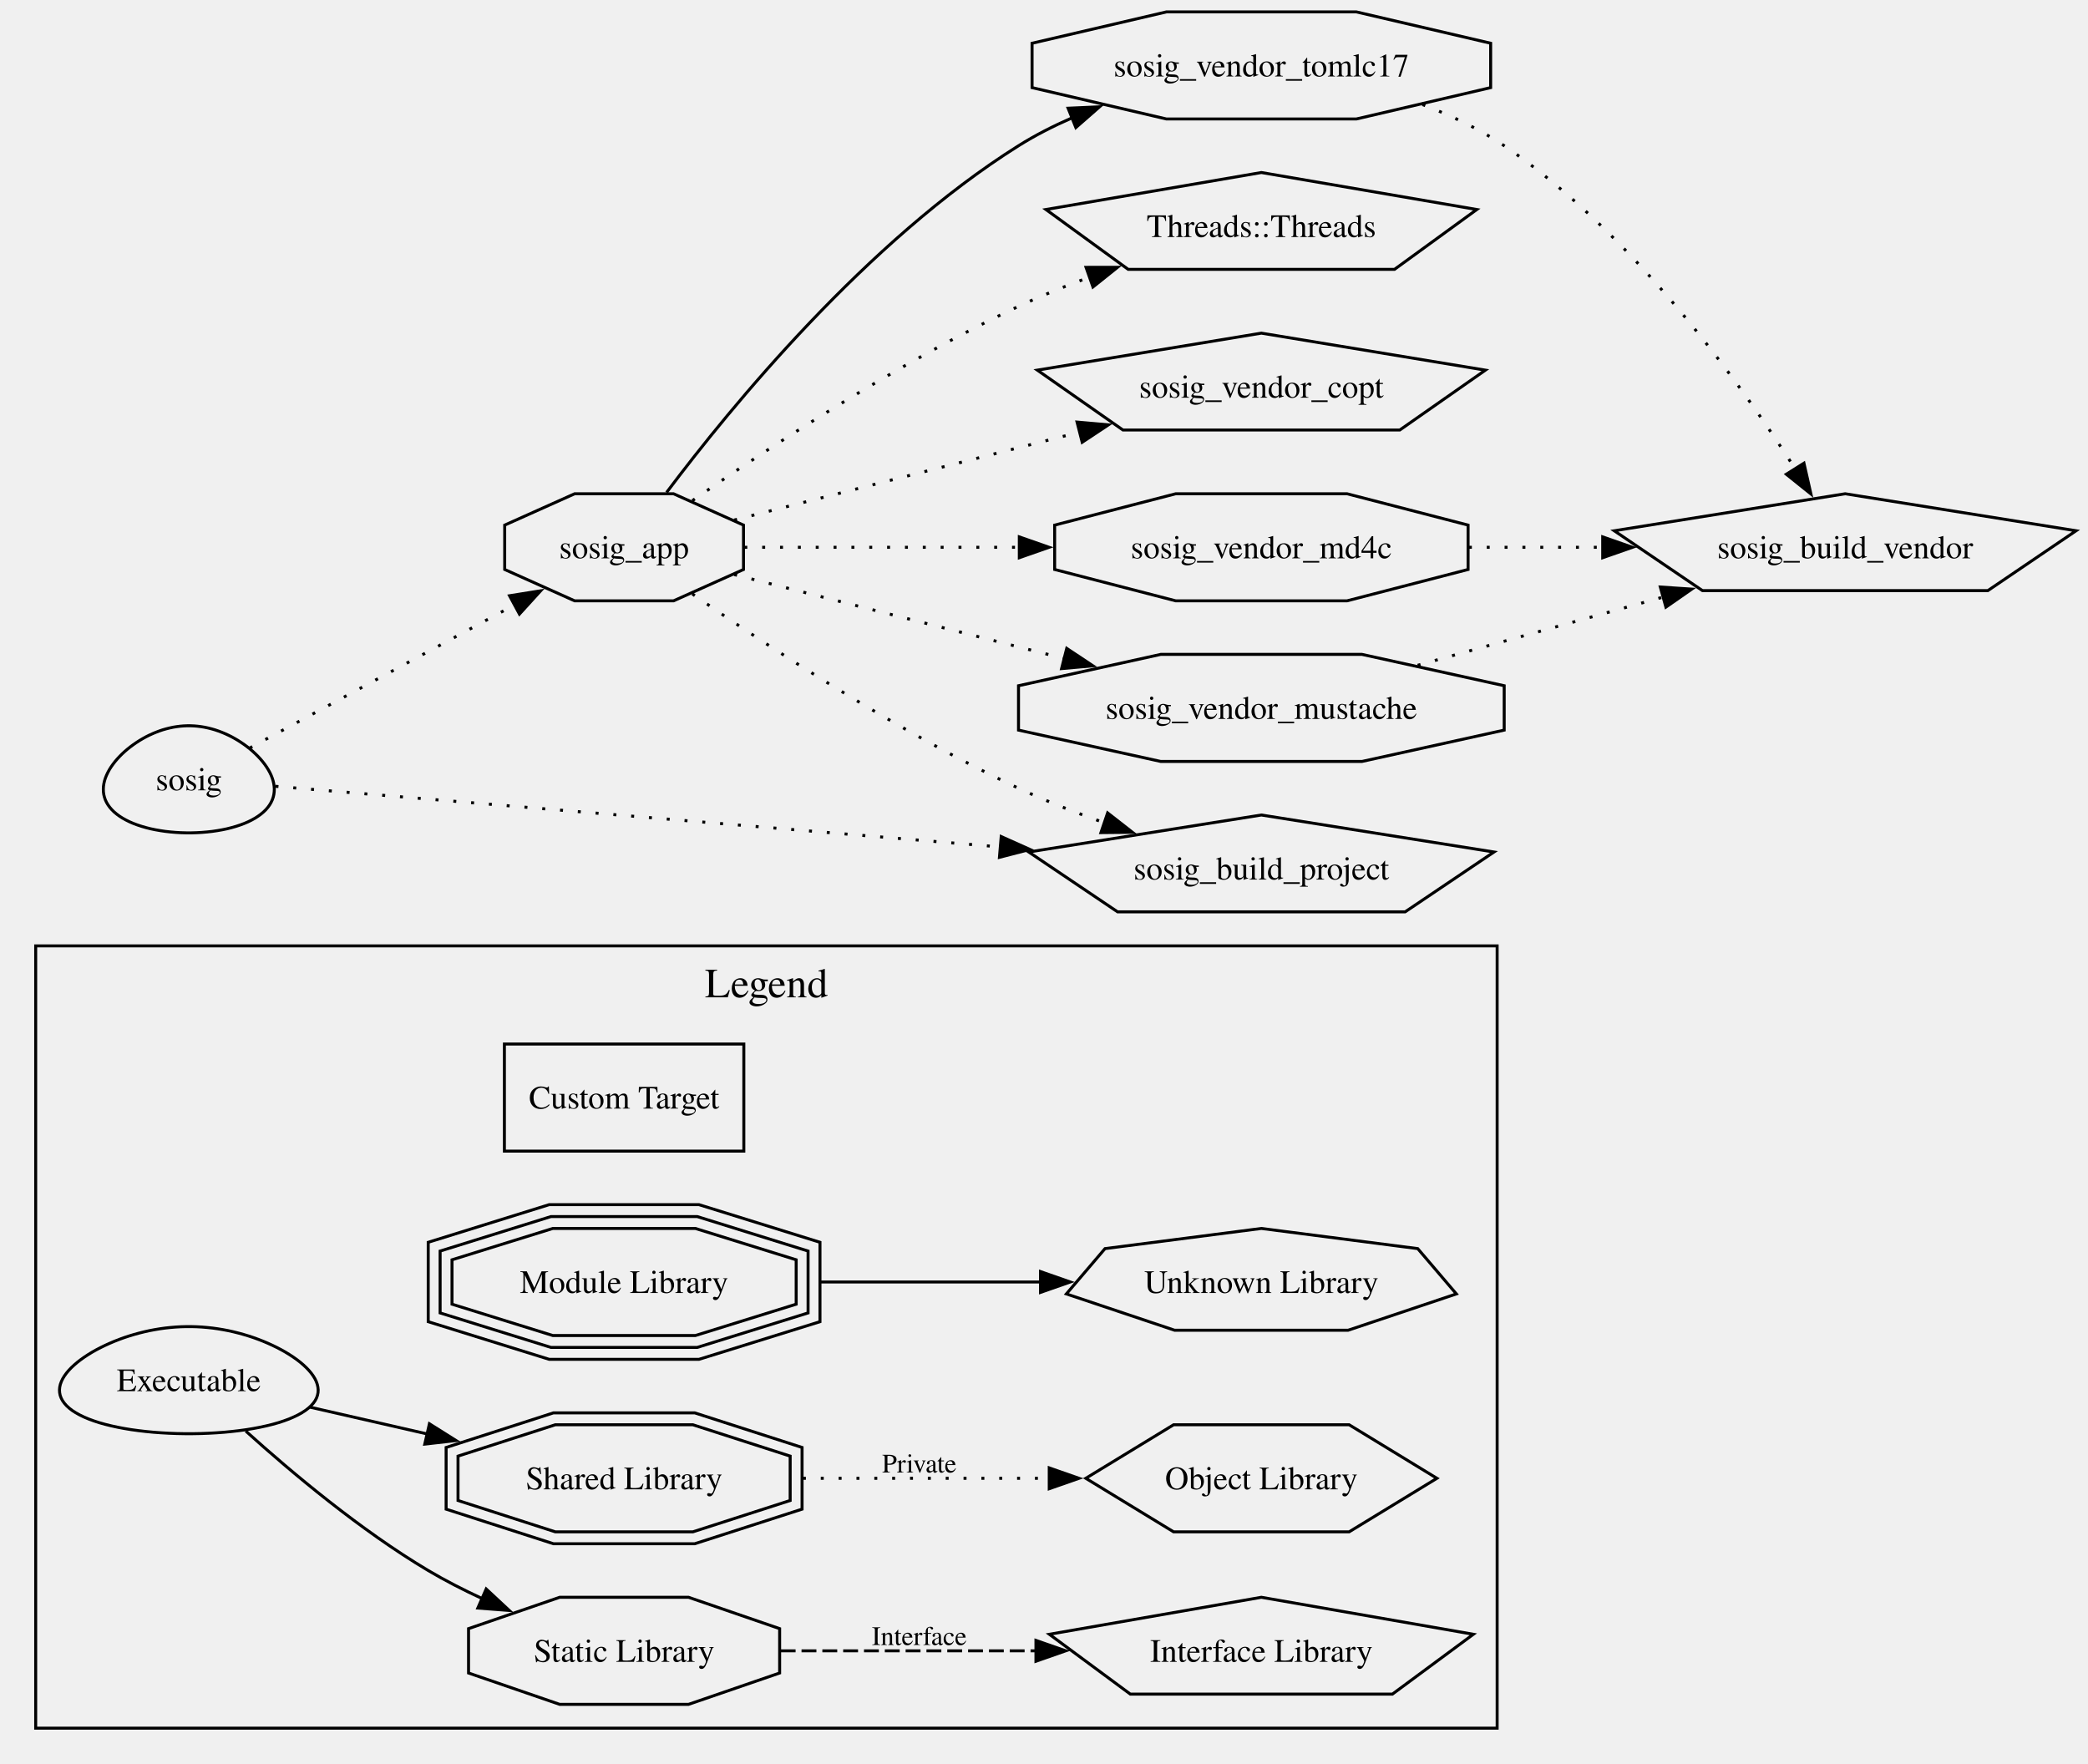
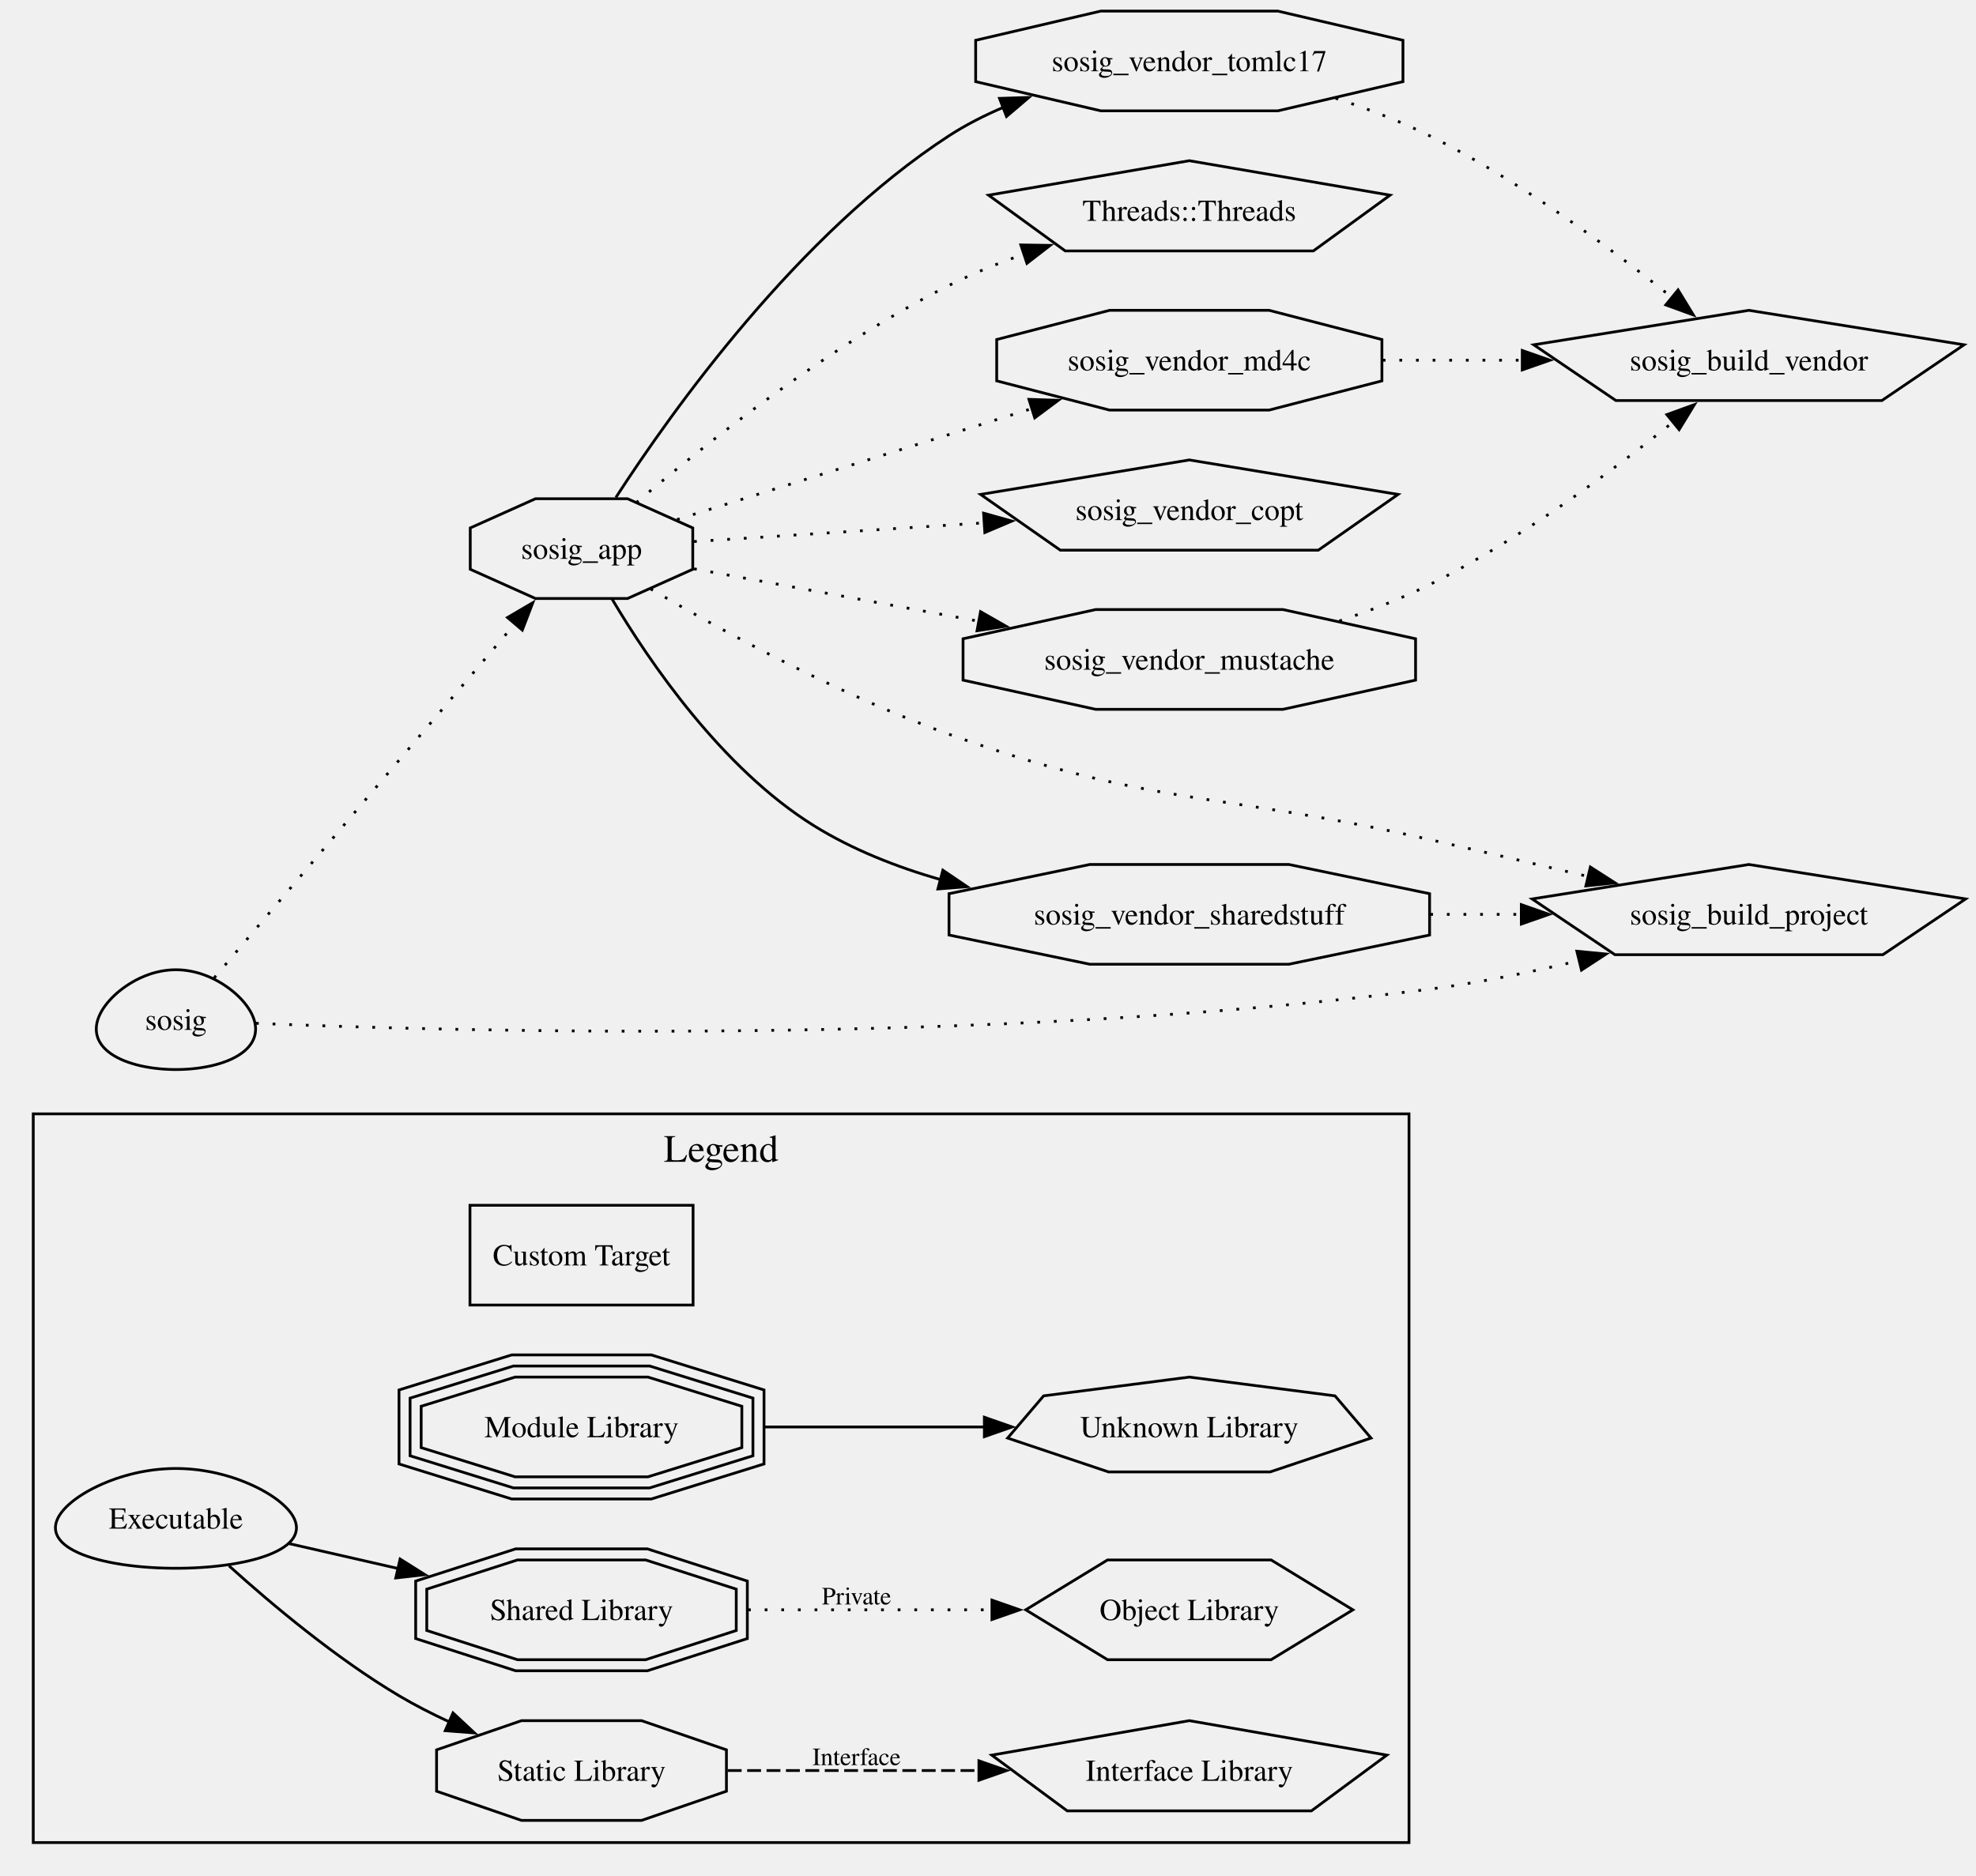
- <svg xmlns="http://www.w3.org/2000/svg" width="702pt" height="593pt" viewBox="0.00 0.00 702.00 593.00">
+ <svg xmlns="http://www.w3.org/2000/svg" width="713pt" height="677pt" viewBox="0.00 0.00 713.00 677.00">
  <style>
.graph &gt; polygon {
  fill: transparent;
}

@media (prefers-color-scheme: dark) {
  text {
    fill: white;
  }

  .cluster polygon,
  .edge path,
  .edge polyline,
  .node ellipse,
  .node path,
  .node polygon {
    stroke: white;
  }

  .edge polygon {
    fill: white;
    stroke: white;
  }
}
</style>
-   <g id="graph0" class="graph" transform="scale(1 1) rotate(0) translate(4 589)">
+   <g id="graph0" class="graph" transform="scale(1 1) rotate(0) translate(4 673)">
    <g id="clust1" class="cluster">
-       <polygon fill="none" stroke="black" points="8,-8 8,-271 499.35,-271 499.35,-8 8,-8" />
-       <text xml:space="preserve" text-anchor="middle" x="253.68" y="-253.7" font-family="Times,serif" font-size="14.00">Legend</text>
+       <polygon fill="none" stroke="black" points="8,-8 8,-271 504.41,-271 504.41,-8 8,-8" />
+       <text xml:space="preserve" text-anchor="middle" x="256.21" y="-253.7" font-family="Times,serif" font-size="14.00">Legend</text>
    </g>
    <g id="node1" class="node">
      <polygon fill="none" stroke="black" points="63.51,-107.05 66.17,-107.15 68.81,-107.3 71.41,-107.49 73.95,-107.74 76.45,-108.03 78.87,-108.36 81.21,-108.75 83.47,-109.18 85.63,-109.65 87.68,-110.16 89.63,-110.71 91.46,-111.31 93.17,-111.94 94.74,-112.61 96.19,-113.31 97.5,-114.04 98.67,-114.8 99.7,-115.59 100.59,-116.41 101.34,-117.25 101.95,-118.11 102.41,-118.99 102.73,-119.89 102.92,-120.8 102.97,-121.72 102.88,-122.65 102.67,-123.59 102.34,-124.53 101.89,-125.47 101.32,-126.41 100.64,-127.35 99.86,-128.28 98.98,-129.2 98.01,-130.11 96.95,-131.01 95.82,-131.89 94.6,-132.75 93.32,-133.59 91.98,-134.41 90.58,-135.2 89.13,-135.96 87.63,-136.69 86.09,-137.39 84.51,-138.06 82.9,-138.69 81.26,-139.29 79.59,-139.84 77.9,-140.35 76.2,-140.82 74.47,-141.25 72.74,-141.64 70.99,-141.97 69.23,-142.26 67.47,-142.51 65.7,-142.7 63.93,-142.85 62.15,-142.95 60.37,-143 58.59,-143 56.82,-142.95 55.04,-142.85 53.26,-142.7 51.5,-142.51 49.73,-142.26 47.98,-141.97 46.23,-141.64 44.49,-141.25 42.77,-140.82 41.06,-140.35 39.38,-139.84 37.71,-139.29 36.07,-138.69 34.46,-138.06 32.88,-137.39 31.34,-136.69 29.84,-135.96 28.38,-135.2 26.98,-134.41 25.64,-133.59 24.36,-132.75 23.15,-131.89 22.01,-131.01 20.96,-130.11 19.98,-129.2 19.11,-128.28 18.33,-127.35 17.65,-126.41 17.08,-125.47 16.63,-124.53 16.29,-123.59 16.08,-122.65 16,-121.72 16.05,-120.8 16.23,-119.89 16.56,-118.99 17.02,-118.11 17.63,-117.25 18.37,-116.41 19.26,-115.59 20.29,-114.8 21.47,-114.04 22.78,-113.31 24.22,-112.61 25.8,-111.94 27.51,-111.31 29.34,-110.71 31.28,-110.16 33.34,-109.65 35.5,-109.18 37.76,-108.75 40.1,-108.36 42.52,-108.03 45.01,-107.74 47.56,-107.49 50.16,-107.3 52.8,-107.15 55.46,-107.05 58.14,-107 60.83,-107 63.51,-107.05" />
      <text xml:space="preserve" text-anchor="middle" x="59.48" y="-121.3" font-family="Times,serif" font-size="11.00">Executable</text>
    </g>
    <g id="node2" class="node">
      <polygon fill="none" stroke="black" points="258.12,-26.54 258.12,-41.46 227.49,-52 184.17,-52 153.53,-41.46 153.53,-26.54 184.17,-16 227.49,-16 258.12,-26.54" />
      <text xml:space="preserve" text-anchor="middle" x="205.83" y="-30.3" font-family="Times,serif" font-size="11.00">Static Library</text>
    </g>
    <g id="edge1" class="edge">
      <path fill="none" stroke="black" d="M78.64,-107.87C94.07,-93.95 117.27,-74.49 139.97,-61 145.68,-57.61 151.89,-54.44 158.14,-51.55" />
      <polygon fill="black" stroke="black" points="159.46,-54.79 167.21,-47.57 156.65,-48.38 159.46,-54.79" />
    </g>
    <g id="node3" class="node">
      <polygon fill="none" stroke="black" points="261.66,-84.54 261.66,-99.46 228.95,-110 182.7,-110 149.99,-99.46 149.99,-84.54 182.7,-74 228.95,-74 261.66,-84.54" />
      <polygon fill="none" stroke="black" points="265.66,-81.63 265.66,-102.37 229.58,-114 182.07,-114 145.99,-102.37 145.99,-81.63 182.07,-70 229.58,-70 265.66,-81.63" />
      <text xml:space="preserve" text-anchor="middle" x="205.83" y="-88.3" font-family="Times,serif" font-size="11.00">Shared Library</text>
    </g>
    <g id="edge2" class="edge">
      <path fill="none" stroke="black" d="M100.31,-115.9C112.5,-113.11 126.24,-109.97 139.66,-106.9" />
      <polygon fill="black" stroke="black" points="140.37,-110.33 149.34,-104.69 138.81,-103.5 140.37,-110.33" />
    </g>
    <g id="node4" class="node">
      <polygon fill="none" stroke="black" points="263.68,-150.54 263.68,-165.46 229.79,-176 181.86,-176 147.97,-165.46 147.97,-150.54 181.86,-140 229.79,-140 263.68,-150.54" />
      <polygon fill="none" stroke="black" points="267.68,-147.6 267.68,-168.4 230.4,-180 181.25,-180 143.97,-168.4 143.97,-147.6 181.25,-136 230.4,-136 267.68,-147.6" />
      <polygon fill="none" stroke="black" points="271.68,-144.65 271.68,-171.35 231.01,-184 180.64,-184 139.97,-171.35 139.97,-144.65 180.64,-132 231.01,-132 271.68,-144.65" />
      <text xml:space="preserve" text-anchor="middle" x="205.83" y="-154.3" font-family="Times,serif" font-size="11.00">Module Library</text>
    </g>
    <g id="node8" class="node">
      <polygon fill="none" stroke="black" points="246.08,-238 165.58,-238 165.58,-202 246.08,-202 246.08,-238" />
      <text xml:space="preserve" text-anchor="middle" x="205.83" y="-216.3" font-family="Times,serif" font-size="11.00">Custom Target</text>
    </g>
    <g id="node5" class="node">
-       <polygon fill="none" stroke="black" points="491.35,-39.56 420.08,-52 348.8,-39.56 376.03,-19.44 464.13,-19.44 491.35,-39.56" />
-       <text xml:space="preserve" text-anchor="middle" x="420.08" y="-30.3" font-family="Times,serif" font-size="11.00">Interface Library</text>
+       <polygon fill="none" stroke="black" points="496.41,-39.56 425.14,-52 353.86,-39.56 381.09,-19.44 469.19,-19.44 496.41,-39.56" />
+       <text xml:space="preserve" text-anchor="middle" x="425.14" y="-30.3" font-family="Times,serif" font-size="11.00">Interface Library</text>
    </g>
    <g id="edge4" class="edge">
-       <path fill="none" stroke="black" stroke-dasharray="5,2" d="M258.48,-34C284.37,-34 316.19,-34 344.67,-34" />
-       <polygon fill="black" stroke="black" points="344.29,-37.5 354.29,-34 344.29,-30.5 344.29,-37.5" />
+       <path fill="none" stroke="black" stroke-dasharray="5,2" d="M258.6,-34C285.76,-34 319.53,-34 349.47,-34" />
+       <polygon fill="black" stroke="black" points="349.22,-37.5 359.22,-34 349.22,-30.5 349.22,-37.5" />
      <text xml:space="preserve" text-anchor="middle" x="305.06" y="-35.95" font-family="Times,serif" font-size="9.00">Interface</text>
    </g>
    <g id="node6" class="node">
-       <polygon fill="none" stroke="black" points="479.1,-92 449.59,-110 390.57,-110 361.05,-92 390.57,-74 449.59,-74 479.1,-92" />
-       <text xml:space="preserve" text-anchor="middle" x="420.08" y="-88.3" font-family="Times,serif" font-size="11.00">Object Library</text>
+       <polygon fill="none" stroke="black" points="484.16,-92 454.65,-110 395.63,-110 366.11,-92 395.63,-74 454.65,-74 484.16,-92" />
+       <text xml:space="preserve" text-anchor="middle" x="425.14" y="-88.3" font-family="Times,serif" font-size="11.00">Object Library</text>
    </g>
    <g id="edge5" class="edge">
-       <path fill="none" stroke="black" stroke-dasharray="1,5" d="M265.95,-92C291.71,-92 322.1,-92 348.99,-92" />
-       <polygon fill="black" stroke="black" points="348.76,-95.5 358.76,-92 348.76,-88.5 348.76,-95.5" />
+       <path fill="none" stroke="black" stroke-dasharray="1,5" d="M265.92,-92C293.09,-92 325.53,-92 353.94,-92" />
+       <polygon fill="black" stroke="black" points="353.92,-95.5 363.92,-92 353.92,-88.5 353.92,-95.5" />
      <text xml:space="preserve" text-anchor="middle" x="305.06" y="-93.95" font-family="Times,serif" font-size="9.00">Private</text>
    </g>
    <g id="node7" class="node">
-       <polygon fill="none" stroke="black" points="485.64,-153.99 472.65,-169.22 420.08,-176 367.51,-169.22 354.52,-153.99 390.9,-141.78 449.25,-141.78 485.64,-153.99" />
-       <text xml:space="preserve" text-anchor="middle" x="420.08" y="-154.3" font-family="Times,serif" font-size="11.00">Unknown Library</text>
+       <polygon fill="none" stroke="black" points="490.7,-153.99 477.71,-169.22 425.14,-176 372.57,-169.22 359.58,-153.99 395.96,-141.78 454.32,-141.78 490.7,-153.99" />
+       <text xml:space="preserve" text-anchor="middle" x="425.14" y="-154.3" font-family="Times,serif" font-size="11.00">Unknown Library</text>
    </g>
    <g id="edge6" class="edge">
-       <path fill="none" stroke="black" d="M271.95,-158C295.41,-158 322.03,-158 346.11,-158" />
-       <polygon fill="black" stroke="black" points="345.83,-161.5 355.83,-158 345.83,-154.5 345.83,-161.5" />
+       <path fill="none" stroke="black" d="M272.03,-158C297.08,-158 325.81,-158 351.52,-158" />
+       <polygon fill="black" stroke="black" points="351.19,-161.5 361.19,-158 351.19,-154.5 351.19,-161.5" />
    </g>
    <g id="node9" class="node">
-       <polygon fill="none" stroke="black" points="62.14,-309.05 63.9,-309.15 65.65,-309.3 67.36,-309.49 69.05,-309.74 70.7,-310.03 72.3,-310.36 73.84,-310.75 75.34,-311.18 76.76,-311.65 78.12,-312.16 79.41,-312.71 80.62,-313.31 81.75,-313.94 82.79,-314.61 83.75,-315.31 84.61,-316.04 85.39,-316.8 86.07,-317.59 86.66,-318.41 87.15,-319.25 87.55,-320.11 87.86,-320.99 88.07,-321.89 88.19,-322.8 88.23,-323.72 88.17,-324.65 88.03,-325.59 87.81,-326.53 87.51,-327.47 87.14,-328.41 86.69,-329.35 86.17,-330.28 85.59,-331.2 84.95,-332.11 84.25,-333.01 83.5,-333.89 82.7,-334.75 81.85,-335.59 80.97,-336.41 80.04,-337.2 79.08,-337.96 78.09,-338.69 77.07,-339.39 76.03,-340.06 74.96,-340.69 73.88,-341.29 72.77,-341.84 71.66,-342.35 70.53,-342.82 69.39,-343.25 68.24,-343.64 67.09,-343.97 65.93,-344.26 64.76,-344.51 63.59,-344.7 62.42,-344.85 61.25,-344.95 60.07,-345 58.9,-345 57.72,-344.95 56.55,-344.85 55.37,-344.7 54.2,-344.51 53.04,-344.26 51.88,-343.97 50.72,-343.64 49.57,-343.25 48.44,-342.82 47.31,-342.35 46.19,-341.84 45.09,-341.29 44.01,-340.69 42.94,-340.06 41.9,-339.39 40.88,-338.69 39.89,-337.96 38.93,-337.2 38,-336.41 37.11,-335.59 36.27,-334.75 35.47,-333.89 34.71,-333.01 34.02,-332.11 33.37,-331.2 32.79,-330.28 32.28,-329.35 31.83,-328.41 31.45,-327.47 31.15,-326.53 30.93,-325.59 30.79,-324.65 30.74,-323.72 30.77,-322.8 30.89,-321.89 31.11,-320.99 31.41,-320.11 31.81,-319.25 32.31,-318.41 32.9,-317.59 33.58,-316.8 34.35,-316.04 35.22,-315.31 36.17,-314.61 37.22,-313.94 38.35,-313.31 39.56,-312.71 40.84,-312.16 42.2,-311.65 43.63,-311.18 45.12,-310.75 46.67,-310.36 48.27,-310.03 49.92,-309.74 51.6,-309.49 53.32,-309.3 55.06,-309.15 56.82,-309.05 58.6,-309 60.37,-309 62.14,-309.05" />
-       <text xml:space="preserve" text-anchor="middle" x="59.48" y="-323.3" font-family="Times,serif" font-size="11.00">sosig</text>
+       <polygon fill="none" stroke="black" points="62.14,-287.05 63.9,-287.15 65.65,-287.3 67.36,-287.49 69.05,-287.74 70.7,-288.03 72.3,-288.36 73.84,-288.75 75.34,-289.18 76.76,-289.65 78.12,-290.16 79.41,-290.71 80.62,-291.31 81.75,-291.94 82.79,-292.61 83.75,-293.31 84.61,-294.04 85.39,-294.8 86.07,-295.59 86.66,-296.41 87.15,-297.25 87.55,-298.11 87.86,-298.99 88.07,-299.89 88.19,-300.8 88.23,-301.72 88.17,-302.65 88.03,-303.59 87.81,-304.53 87.51,-305.47 87.14,-306.41 86.69,-307.35 86.17,-308.28 85.59,-309.2 84.95,-310.11 84.25,-311.01 83.5,-311.89 82.7,-312.75 81.85,-313.59 80.97,-314.41 80.04,-315.2 79.08,-315.96 78.09,-316.69 77.07,-317.39 76.03,-318.06 74.96,-318.69 73.88,-319.29 72.77,-319.84 71.66,-320.35 70.53,-320.82 69.39,-321.25 68.24,-321.64 67.09,-321.97 65.93,-322.26 64.76,-322.51 63.59,-322.7 62.42,-322.85 61.25,-322.95 60.07,-323 58.9,-323 57.72,-322.95 56.55,-322.85 55.37,-322.7 54.2,-322.51 53.04,-322.26 51.88,-321.97 50.72,-321.64 49.57,-321.25 48.44,-320.82 47.31,-320.35 46.19,-319.84 45.09,-319.29 44.01,-318.69 42.94,-318.06 41.9,-317.39 40.88,-316.69 39.89,-315.96 38.93,-315.2 38,-314.41 37.11,-313.59 36.27,-312.75 35.47,-311.89 34.71,-311.01 34.02,-310.11 33.37,-309.2 32.79,-308.28 32.28,-307.35 31.83,-306.41 31.45,-305.47 31.15,-304.53 30.93,-303.59 30.79,-302.65 30.74,-301.72 30.77,-300.8 30.89,-299.89 31.11,-298.99 31.41,-298.11 31.81,-297.25 32.31,-296.41 32.9,-295.59 33.58,-294.8 34.35,-294.04 35.22,-293.31 36.17,-292.61 37.22,-291.94 38.35,-291.31 39.56,-290.71 40.84,-290.16 42.2,-289.65 43.63,-289.18 45.12,-288.75 46.67,-288.36 48.27,-288.03 49.92,-287.74 51.6,-287.49 53.32,-287.3 55.06,-287.15 56.82,-287.05 58.6,-287 60.37,-287 62.14,-287.05" />
+       <text xml:space="preserve" text-anchor="middle" x="59.48" y="-301.3" font-family="Times,serif" font-size="11.00">sosig</text>
    </g>
    <g id="node10" class="node">
-       <polygon fill="none" stroke="black" points="245.97,-397.54 245.97,-412.46 222.45,-423 189.2,-423 165.68,-412.46 165.68,-397.54 189.2,-387 222.45,-387 245.97,-397.54" />
-       <text xml:space="preserve" text-anchor="middle" x="205.83" y="-401.3" font-family="Times,serif" font-size="11.00">sosig_app</text>
+       <polygon fill="none" stroke="black" points="245.97,-467.54 245.97,-482.46 222.45,-493 189.2,-493 165.68,-482.46 165.68,-467.54 189.2,-457 222.45,-457 245.97,-467.54" />
+       <text xml:space="preserve" text-anchor="middle" x="205.83" y="-471.3" font-family="Times,serif" font-size="11.00">sosig_app</text>
+     </g>
+     <g id="edge19" class="edge">
+       <path fill="none" stroke="black" stroke-dasharray="1,5" d="M73.29,-320.09C97.72,-348.85 151.25,-411.9 181.96,-448.07" />
+       <polygon fill="black" stroke="black" points="179.12,-450.13 188.26,-455.49 184.46,-445.6 179.12,-450.13" />
+     </g>
+     <g id="node12" class="node">
+       <polygon fill="none" stroke="black" points="705.26,-348.56 627.05,-361 548.84,-348.56 578.72,-328.44 675.39,-328.44 705.26,-348.56" />
+       <text xml:space="preserve" text-anchor="middle" x="627.05" y="-339.3" font-family="Times,serif" font-size="11.00">sosig_build_project</text>
+     </g>
+     <g id="edge20" class="edge">
+       <path fill="none" stroke="black" stroke-dasharray="1,5" d="M88.37,-303.68C159.38,-300.74 352.67,-295.47 511.84,-316 529.58,-318.29 548.58,-322.18 565.89,-326.31" />
+       <polygon fill="black" stroke="black" points="564.98,-329.69 575.53,-328.68 566.65,-322.89 564.98,-329.69" />
+     </g>
+     <g id="node11" class="node">
+       <polygon fill="none" stroke="black" points="497.57,-602.56 425.14,-615 352.71,-602.56 380.37,-582.44 469.9,-582.44 497.57,-602.56" />
+       <text xml:space="preserve" text-anchor="middle" x="425.14" y="-593.3" font-family="Times,serif" font-size="11.00">Threads::Threads</text>
+     </g>
+     <g id="edge8" class="edge">
+       <path fill="none" stroke="black" stroke-dasharray="1,5" d="M225.62,-491.59C250.08,-512.43 294.86,-548.13 338.43,-570 346.95,-574.28 356.29,-578.05 365.56,-581.31" />
+       <polygon fill="black" stroke="black" points="364.34,-584.6 374.93,-584.44 366.55,-577.96 364.34,-584.6" />
+     </g>
+     <g id="edge9" class="edge">
+       <path fill="none" stroke="black" stroke-dasharray="1,5" d="M230.73,-460.47C256.49,-445.38 299.08,-422.07 338.43,-408 412.73,-381.44 434.91,-387.52 511.84,-370 530.52,-365.75 550.87,-360.98 569.16,-356.64" />
+       <polygon fill="black" stroke="black" points="569.85,-360.08 578.77,-354.36 568.24,-353.27 569.85,-360.08" />
+     </g>
+     <g id="node13" class="node">
+       <polygon fill="none" stroke="black" points="500.46,-494.56 425.14,-507 349.82,-494.56 378.59,-474.44 471.69,-474.44 500.46,-494.56" />
+       <text xml:space="preserve" text-anchor="middle" x="425.14" y="-485.3" font-family="Times,serif" font-size="11.00">sosig_vendor_copt</text>
+     </g>
+     <g id="edge10" class="edge">
+       <path fill="none" stroke="black" stroke-dasharray="1,5" d="M246.43,-477.55C275.71,-479.44 316.4,-482.06 351.46,-484.32" />
+       <polygon fill="black" stroke="black" points="350.91,-487.79 361.11,-484.94 351.36,-480.8 350.91,-487.79" />
+     </g>
+     <g id="node14" class="node">
+       <polygon fill="none" stroke="black" points="494.64,-535.54 494.64,-550.46 453.93,-561 396.35,-561 355.64,-550.46 355.64,-535.54 396.35,-525 453.93,-525 494.64,-535.54" />
+       <text xml:space="preserve" text-anchor="middle" x="425.14" y="-539.3" font-family="Times,serif" font-size="11.00">sosig_vendor_md4c</text>
+     </g>
+     <g id="edge12" class="edge">
+       <path fill="none" stroke="black" stroke-dasharray="1,5" d="M240.3,-485.48C274.44,-496.16 327.99,-512.91 368.51,-525.59" />
+       <polygon fill="black" stroke="black" points="367.27,-528.87 377.86,-528.52 369.36,-522.19 367.27,-528.87" />
+     </g>
+     <g id="node16" class="node">
+       <polygon fill="none" stroke="black" points="506.78,-427.54 506.78,-442.46 458.96,-453 391.32,-453 343.5,-442.46 343.5,-427.54 391.32,-417 458.96,-417 506.78,-427.54" />
+       <text xml:space="preserve" text-anchor="middle" x="425.14" y="-431.3" font-family="Times,serif" font-size="11.00">sosig_vendor_mustache</text>
+     </g>
+     <g id="edge14" class="edge">
+       <path fill="none" stroke="black" stroke-dasharray="1,5" d="M246.43,-467.71C275.15,-462.42 314.87,-455.11 349.47,-448.74" />
+       <polygon fill="black" stroke="black" points="349.81,-452.24 359.01,-446.99 348.54,-445.36 349.81,-452.24" />
+     </g>
+     <g id="node17" class="node">
+       <polygon fill="none" stroke="black" points="511.84,-335.54 511.84,-350.46 461.05,-361 389.23,-361 338.43,-350.46 338.43,-335.54 389.23,-325 461.05,-325 511.84,-335.54" />
+       <text xml:space="preserve" text-anchor="middle" x="425.14" y="-339.3" font-family="Times,serif" font-size="11.00">sosig_vendor_sharedstuff</text>
+     </g>
+     <g id="edge16" class="edge">
+       <path fill="none" stroke="black" d="M216.86,-456.78C230.37,-434.02 256.56,-395.6 289.68,-375 303.51,-366.4 319.45,-360.12 335.41,-355.52" />
+       <polygon fill="black" stroke="black" points="336.21,-358.93 344.98,-352.99 334.42,-352.16 336.21,-358.93" />
+     </g>
+     <g id="node18" class="node">
+       <polygon fill="none" stroke="black" points="502.23,-643.54 502.23,-658.46 457.07,-669 393.21,-669 348.05,-658.46 348.05,-643.54 393.21,-633 457.07,-633 502.23,-643.54" />
+       <text xml:space="preserve" text-anchor="middle" x="425.14" y="-647.3" font-family="Times,serif" font-size="11.00">sosig_vendor_tomlc17</text>
+     </g>
+     <g id="edge18" class="edge">
+       <path fill="none" stroke="black" d="M218.23,-493.47C238.55,-524.86 284.03,-588.64 338.43,-624 344.59,-628 351.37,-631.44 358.35,-634.39" />
+       <polygon fill="black" stroke="black" points="356.65,-637.49 367.24,-637.83 359.18,-630.96 356.65,-637.49" />
+     </g>
+     <g id="node15" class="node">
+       <polygon fill="none" stroke="black" points="704.69,-548.56 627.05,-561 549.42,-548.56 579.07,-528.44 675.03,-528.44 704.69,-548.56" />
+       <text xml:space="preserve" text-anchor="middle" x="627.05" y="-539.3" font-family="Times,serif" font-size="11.00">sosig_build_vendor</text>
+     </g>
+     <g id="edge11" class="edge">
+       <path fill="none" stroke="black" stroke-dasharray="1,5" d="M494.94,-543C511.18,-543 528.64,-543 545.36,-543" />
+       <polygon fill="black" stroke="black" points="545.28,-546.5 555.28,-543 545.28,-539.5 545.28,-546.5" />
+     </g>
+     <g id="edge13" class="edge">
+       <path fill="none" stroke="black" stroke-dasharray="1,5" d="M479.28,-448.9C490.29,-452.56 501.64,-456.93 511.84,-462 544.23,-478.09 577.54,-502.83 599.76,-520.73" />
+       <polygon fill="black" stroke="black" points="597.45,-523.36 607.41,-526.98 601.88,-517.94 597.45,-523.36" />
+     </g>
+     <g id="edge15" class="edge">
+       <path fill="none" stroke="black" stroke-dasharray="1,5" d="M512.08,-343C523.08,-343 534.3,-343 545.22,-343" />
+       <polygon fill="black" stroke="black" points="544.94,-346.5 554.94,-343 544.94,-339.5 544.94,-346.5" />
    </g>
    <g id="edge17" class="edge">
-       <path fill="none" stroke="black" stroke-dasharray="1,5" d="M79.95,-337.52C102.77,-349.85 141.05,-370.54 169.23,-385.76" />
-       <polygon fill="black" stroke="black" points="167.31,-388.71 177.77,-390.38 170.64,-382.55 167.31,-388.71" />
-     </g>
-     <g id="node12" class="node">
-       <polygon fill="none" stroke="black" points="498.29,-302.56 420.08,-315 341.87,-302.56 371.74,-282.44 468.42,-282.44 498.29,-302.56" />
-       <text xml:space="preserve" text-anchor="middle" x="420.08" y="-293.3" font-family="Times,serif" font-size="11.00">sosig_build_project</text>
-     </g>
-     <g id="edge18" class="edge">
-       <path fill="none" stroke="black" stroke-dasharray="1,5" d="M88.62,-324.65C140.47,-320.31 253.05,-310.89 332.34,-304.26" />
-       <polygon fill="black" stroke="black" points="332.61,-307.75 342.28,-303.42 332.02,-300.77 332.61,-307.75" />
-     </g>
-     <g id="node11" class="node">
-       <polygon fill="none" stroke="black" points="492.51,-518.56 420.08,-531 347.65,-518.56 375.31,-498.44 464.84,-498.44 492.51,-518.56" />
-       <text xml:space="preserve" text-anchor="middle" x="420.08" y="-509.3" font-family="Times,serif" font-size="11.00">Threads::Threads</text>
-     </g>
-     <g id="edge8" class="edge">
-       <path fill="none" stroke="black" stroke-dasharray="1,5" d="M228.77,-420.68C254.21,-438.33 297.85,-467.02 338.43,-486 346.06,-489.57 354.29,-492.88 362.47,-495.88" />
-       <polygon fill="black" stroke="black" points="361.13,-499.12 371.73,-499.14 363.46,-492.52 361.13,-499.12" />
-     </g>
-     <g id="edge9" class="edge">
-       <path fill="none" stroke="black" stroke-dasharray="1,5" d="M228.77,-389.32C254.21,-371.67 297.85,-342.98 338.43,-324 347.57,-319.73 357.57,-315.81 367.32,-312.37" />
-       <polygon fill="black" stroke="black" points="368.39,-315.7 376.74,-309.18 366.14,-309.08 368.39,-315.7" />
-     </g>
-     <g id="node13" class="node">
-       <polygon fill="none" stroke="black" points="495.4,-464.56 420.08,-477 344.76,-464.56 373.53,-444.44 466.63,-444.44 495.4,-464.56" />
-       <text xml:space="preserve" text-anchor="middle" x="420.08" y="-455.3" font-family="Times,serif" font-size="11.00">sosig_vendor_copt</text>
-     </g>
-     <g id="edge10" class="edge">
-       <path fill="none" stroke="black" stroke-dasharray="1,5" d="M242.83,-414.16C274.7,-422.27 321.82,-434.26 359.33,-443.8" />
-       <polygon fill="black" stroke="black" points="358.11,-447.1 368.67,-446.17 359.84,-440.32 358.11,-447.1" />
-     </g>
-     <g id="node14" class="node">
-       <polygon fill="none" stroke="black" points="489.58,-397.54 489.58,-412.46 448.87,-423 391.29,-423 350.58,-412.46 350.58,-397.54 391.29,-387 448.87,-387 489.58,-397.54" />
-       <text xml:space="preserve" text-anchor="middle" x="420.08" y="-401.3" font-family="Times,serif" font-size="11.00">sosig_vendor_md4c</text>
-     </g>
-     <g id="edge12" class="edge">
-       <path fill="none" stroke="black" stroke-dasharray="1,5" d="M246.25,-405C272.2,-405 307.09,-405 338.73,-405" />
-       <polygon fill="black" stroke="black" points="338.7,-408.5 348.7,-405 338.7,-401.5 338.7,-408.5" />
-     </g>
-     <g id="node16" class="node">
-       <polygon fill="none" stroke="black" points="501.72,-343.54 501.72,-358.46 453.9,-369 386.26,-369 338.43,-358.46 338.43,-343.54 386.26,-333 453.9,-333 501.72,-343.54" />
-       <text xml:space="preserve" text-anchor="middle" x="420.08" y="-347.3" font-family="Times,serif" font-size="11.00">sosig_vendor_mustache</text>
-     </g>
-     <g id="edge14" class="edge">
-       <path fill="none" stroke="black" stroke-dasharray="1,5" d="M242.83,-395.84C273.17,-388.12 317.33,-376.89 353.86,-367.59" />
-       <polygon fill="black" stroke="black" points="354.64,-371.01 363.47,-365.15 352.91,-364.22 354.64,-371.01" />
-     </g>
-     <g id="node17" class="node">
-       <polygon fill="none" stroke="black" points="497.17,-559.54 497.17,-574.46 452.01,-585 388.15,-585 342.99,-574.46 342.99,-559.54 388.15,-549 452.01,-549 497.17,-559.54" />
-       <text xml:space="preserve" text-anchor="middle" x="420.08" y="-563.3" font-family="Times,serif" font-size="11.00">sosig_vendor_tomlc17</text>
-     </g>
-     <g id="edge16" class="edge">
-       <path fill="none" stroke="black" d="M220.1,-423.43C241.75,-452.25 287.43,-507.98 338.43,-540 344.04,-543.52 350.16,-546.64 356.44,-549.38" />
-       <polygon fill="black" stroke="black" points="355.1,-552.62 365.68,-553.09 357.71,-546.12 355.1,-552.62" />
-     </g>
-     <g id="node15" class="node">
-       <polygon fill="none" stroke="black" points="693.99,-410.56 616.36,-423 538.72,-410.56 568.38,-390.44 664.33,-390.44 693.99,-410.56" />
-       <text xml:space="preserve" text-anchor="middle" x="616.36" y="-401.3" font-family="Times,serif" font-size="11.00">sosig_build_vendor</text>
-     </g>
-     <g id="edge11" class="edge">
-       <path fill="none" stroke="black" stroke-dasharray="1,5" d="M489.85,-405C504.46,-405 520.01,-405 535.01,-405" />
-       <polygon fill="black" stroke="black" points="534.84,-408.5 544.84,-405 534.84,-401.5 534.84,-408.5" />
-     </g>
-     <g id="edge13" class="edge">
-       <path fill="none" stroke="black" stroke-dasharray="1,5" d="M472.63,-365.33C498.01,-372.38 528.75,-380.93 555.2,-388.28" />
-       <polygon fill="black" stroke="black" points="554.21,-391.64 564.78,-390.94 556.09,-384.89 554.21,-391.64" />
-     </g>
-     <g id="edge15" class="edge">
-       <path fill="none" stroke="black" stroke-dasharray="1,5" d="M474.24,-553.84C483.84,-550.2 493.42,-545.64 501.72,-540 544.51,-510.91 580.31,-461.44 599.71,-431.14" />
-       <polygon fill="black" stroke="black" points="602.5,-433.28 604.84,-422.94 596.57,-429.56 602.5,-433.28" />
+       <path fill="none" stroke="black" stroke-dasharray="1,5" d="M477.92,-637.55C489.36,-633.8 501.23,-629.27 511.84,-624 544.04,-608.01 577.15,-583.46 599.37,-565.58" />
+       <polygon fill="black" stroke="black" points="601.49,-568.37 607.02,-559.33 597.07,-562.95 601.49,-568.37" />
    </g>
  </g>
</svg>
